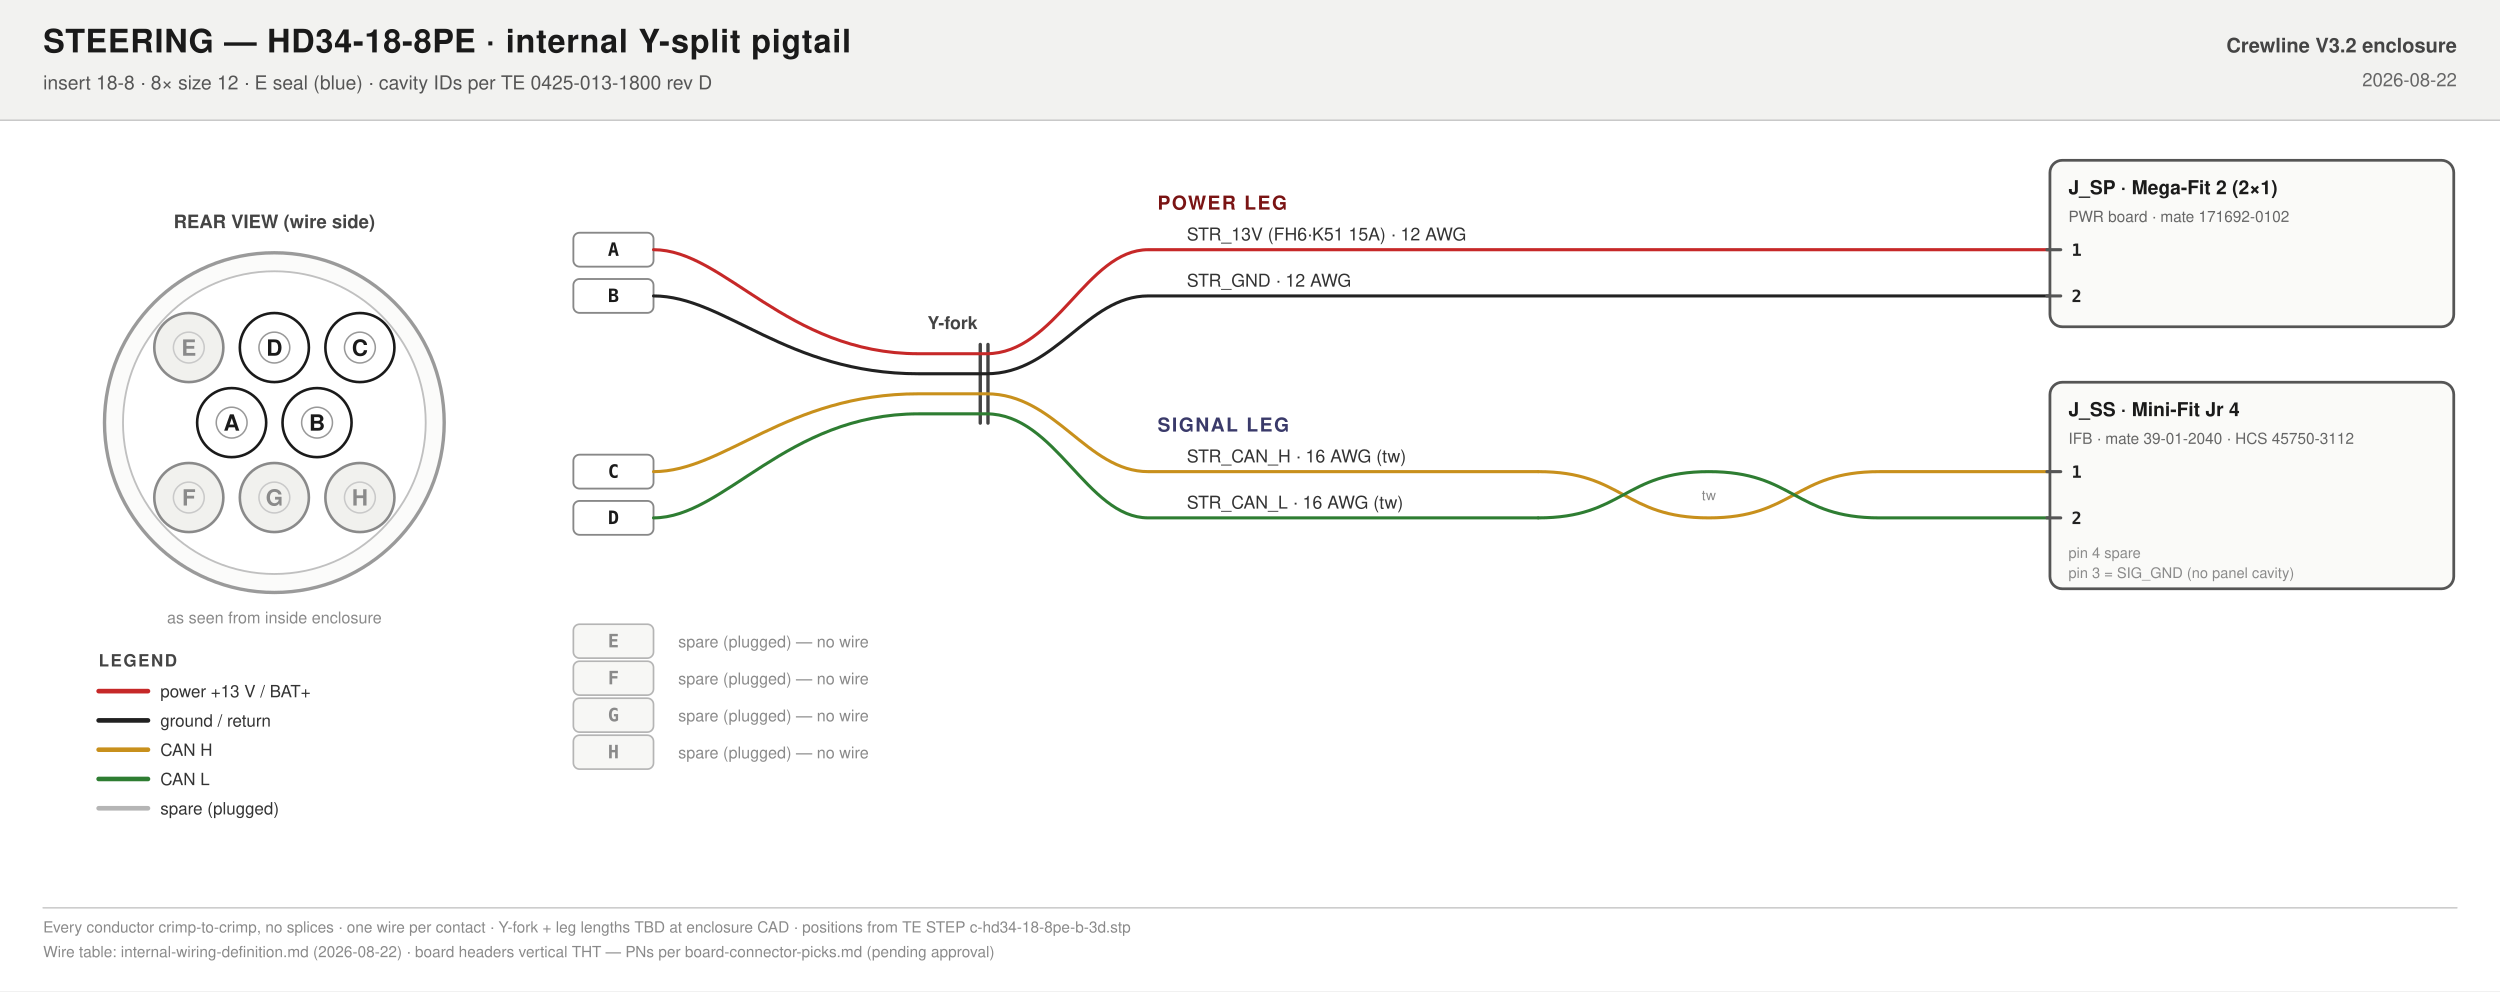
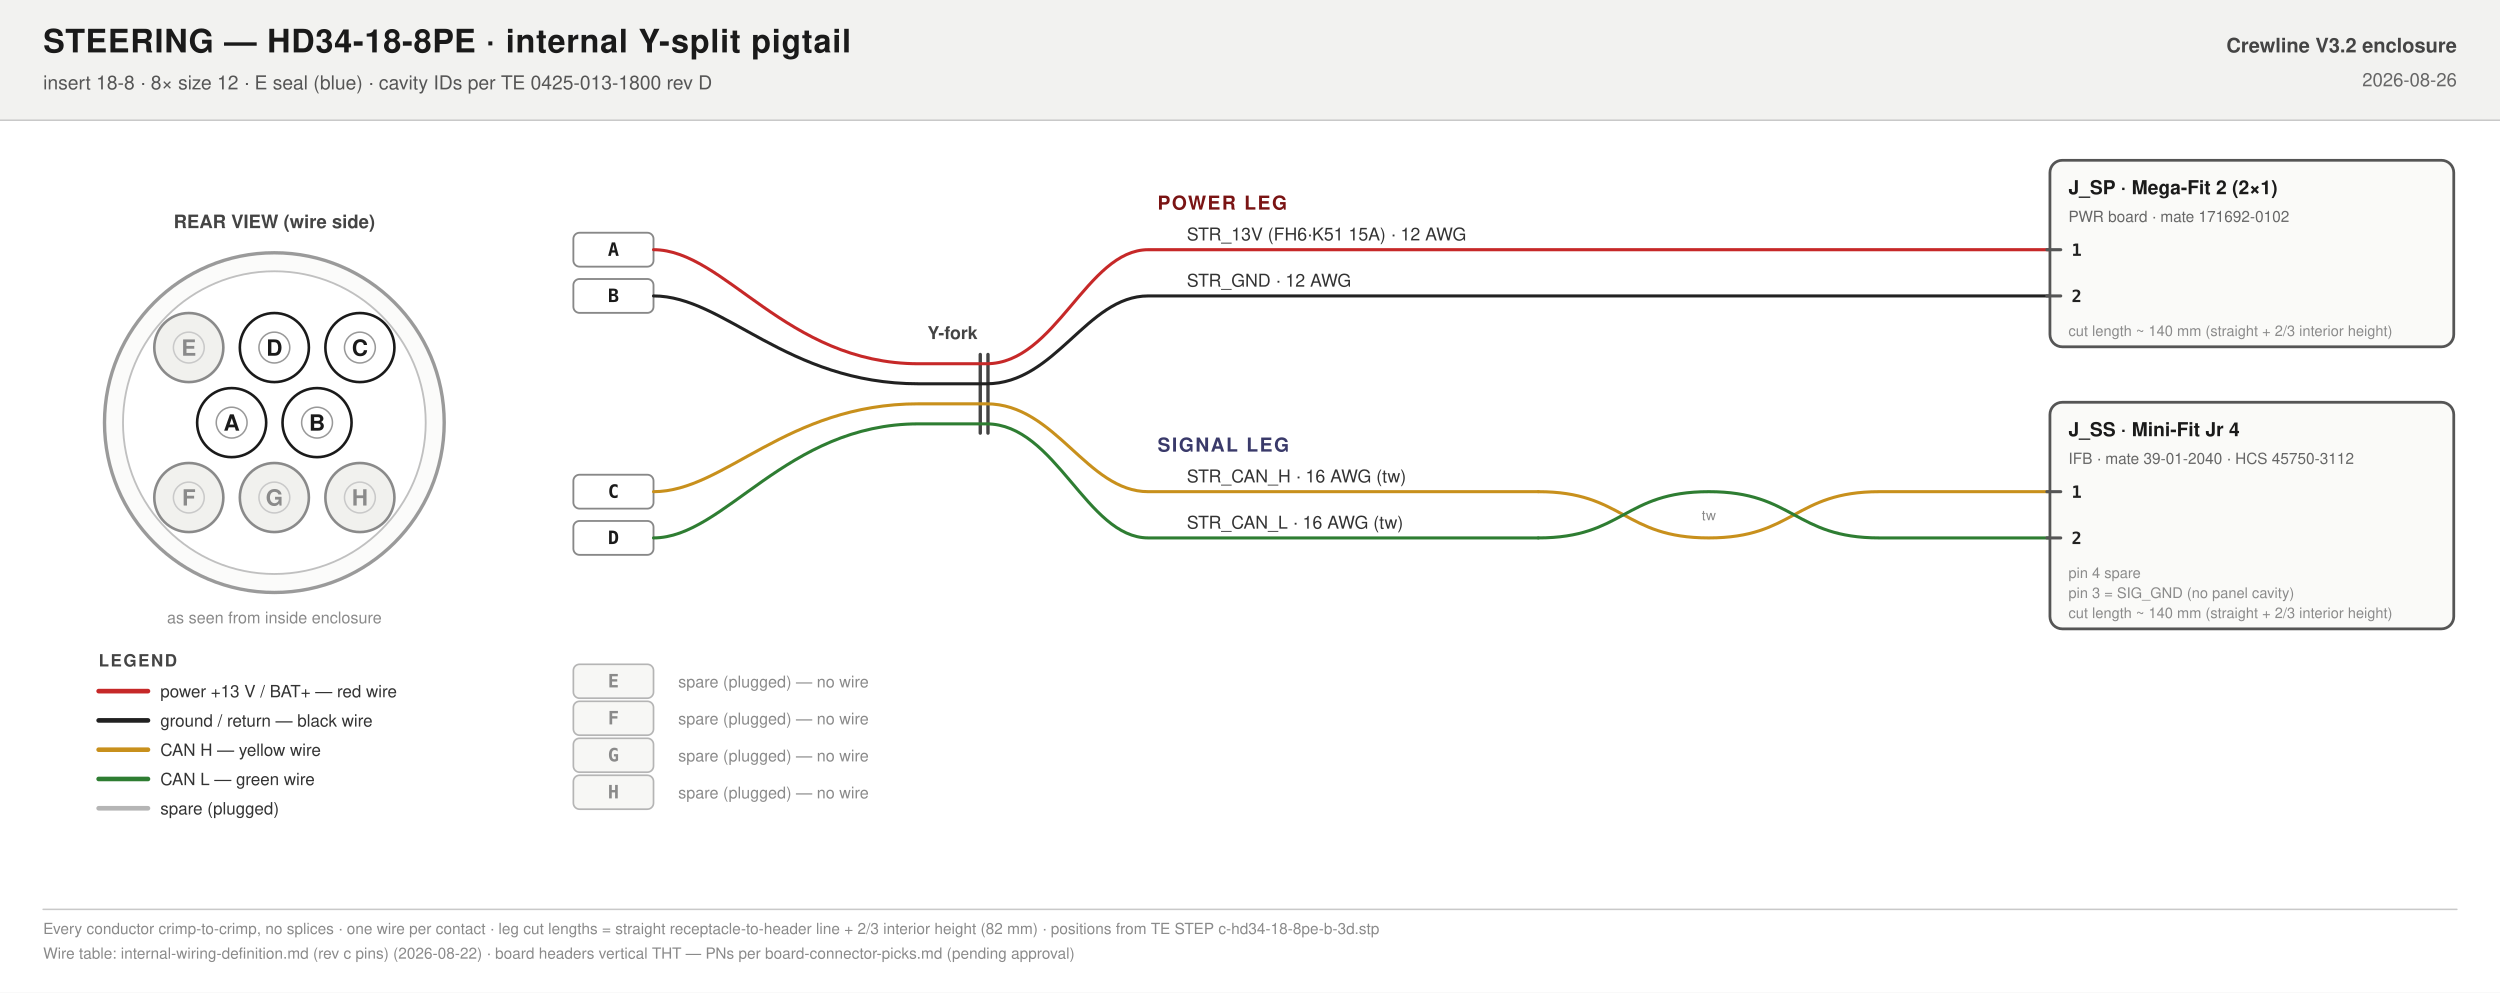
- <svg xmlns="http://www.w3.org/2000/svg" width="1622" height="643" viewBox="0 0 1622 643">
-   <rect x="0" y="0" width="1622" height="643" fill="#ffffff" />
+ <svg xmlns="http://www.w3.org/2000/svg" width="1622" height="644" viewBox="0 0 1622 644">
+   <rect x="0" y="0" width="1622" height="644" fill="#ffffff" />
  <rect x="0.0" y="0.0" width="1622.0" height="78.0" rx="0" stroke="none" fill="#f2f2f0" stroke-width="1.5" />
  <line x1="0.0" y1="78.0" x2="1622.0" y2="78.0" stroke="#c9c9c9" stroke-width="1" stroke-linecap="round" />
  <text x="28.0" y="34.0" font-family="Helvetica Neue, Helvetica, Arial, sans-serif" font-size="21" fill="#1a1a1a" text-anchor="start" font-weight="bold" letter-spacing="0.5">STEERING — HD34-18-8PE · internal Y-split pigtail</text>
  <text x="28.0" y="58.0" font-family="Helvetica Neue, Helvetica, Arial, sans-serif" font-size="12.5" fill="#555" text-anchor="start" font-weight="normal">insert 18-8 · 8× size 12 · E seal (blue) · cavity IDs per TE 0425-013-1800 rev D</text>
  <text x="1594.0" y="34.0" font-family="Helvetica Neue, Helvetica, Arial, sans-serif" font-size="13" fill="#444" text-anchor="end" font-weight="bold">Crewline V3.2 enclosure</text>
-   <text x="1594.0" y="56.0" font-family="Helvetica Neue, Helvetica, Arial, sans-serif" font-size="12" fill="#666" text-anchor="end" font-weight="normal">2026-08-22</text>
+   <text x="1594.0" y="56.0" font-family="Helvetica Neue, Helvetica, Arial, sans-serif" font-size="12" fill="#666" text-anchor="end" font-weight="normal">2026-08-26</text>
  <text x="178.0" y="148.0" font-family="Helvetica Neue, Helvetica, Arial, sans-serif" font-size="12" fill="#444" text-anchor="middle" font-weight="bold">REAR VIEW (wire side)</text>
  <circle cx="178.0" cy="274.2" r="110.2" stroke="#9a9a9a" fill="#fbfbfa" stroke-width="2.2" />
  <circle cx="178.0" cy="274.2" r="98.2" stroke="#c0c0c0" fill="#ffffff" stroke-width="1.2" />
  <circle cx="122.5" cy="225.5" r="22.4" stroke="#8a8a8a" fill="#f1f1ee" stroke-width="1.7" />
  <circle cx="122.5" cy="225.5" r="10.0" stroke="#c9c9c9" fill="none" stroke-width="1.0" />
  <text x="122.5" y="230.8" font-family="Helvetica Neue, Helvetica, Arial, sans-serif" font-size="14.5" fill="#8a8a8a" text-anchor="middle" font-weight="bold">E</text>
  <circle cx="178.0" cy="225.5" r="22.4" stroke="#1a1a1a" fill="#ffffff" stroke-width="1.7" />
  <circle cx="178.0" cy="225.5" r="10.0" stroke="#999" fill="none" stroke-width="1.0" />
  <text x="178.0" y="230.8" font-family="Helvetica Neue, Helvetica, Arial, sans-serif" font-size="14.5" fill="#1a1a1a" text-anchor="middle" font-weight="bold">D</text>
  <circle cx="233.5" cy="225.5" r="22.4" stroke="#1a1a1a" fill="#ffffff" stroke-width="1.7" />
  <circle cx="233.5" cy="225.5" r="10.0" stroke="#999" fill="none" stroke-width="1.0" />
  <text x="233.5" y="230.8" font-family="Helvetica Neue, Helvetica, Arial, sans-serif" font-size="14.5" fill="#1a1a1a" text-anchor="middle" font-weight="bold">C</text>
  <circle cx="150.3" cy="274.2" r="22.4" stroke="#1a1a1a" fill="#ffffff" stroke-width="1.7" />
  <circle cx="150.3" cy="274.2" r="10.0" stroke="#999" fill="none" stroke-width="1.0" />
  <text x="150.3" y="279.4" font-family="Helvetica Neue, Helvetica, Arial, sans-serif" font-size="14.5" fill="#1a1a1a" text-anchor="middle" font-weight="bold">A</text>
  <circle cx="205.7" cy="274.2" r="22.4" stroke="#1a1a1a" fill="#ffffff" stroke-width="1.7" />
  <circle cx="205.7" cy="274.2" r="10.0" stroke="#999" fill="none" stroke-width="1.0" />
  <text x="205.7" y="279.4" font-family="Helvetica Neue, Helvetica, Arial, sans-serif" font-size="14.5" fill="#1a1a1a" text-anchor="middle" font-weight="bold">B</text>
  <circle cx="122.5" cy="322.8" r="22.4" stroke="#8a8a8a" fill="#f1f1ee" stroke-width="1.7" />
  <circle cx="122.5" cy="322.8" r="10.0" stroke="#c9c9c9" fill="none" stroke-width="1.0" />
  <text x="122.5" y="328.0" font-family="Helvetica Neue, Helvetica, Arial, sans-serif" font-size="14.5" fill="#8a8a8a" text-anchor="middle" font-weight="bold">F</text>
  <circle cx="178.0" cy="322.8" r="22.4" stroke="#8a8a8a" fill="#f1f1ee" stroke-width="1.7" />
  <circle cx="178.0" cy="322.8" r="10.0" stroke="#c9c9c9" fill="none" stroke-width="1.0" />
  <text x="178.0" y="328.0" font-family="Helvetica Neue, Helvetica, Arial, sans-serif" font-size="14.5" fill="#8a8a8a" text-anchor="middle" font-weight="bold">G</text>
  <circle cx="233.5" cy="322.8" r="22.4" stroke="#8a8a8a" fill="#f1f1ee" stroke-width="1.7" />
  <circle cx="233.5" cy="322.8" r="10.0" stroke="#c9c9c9" fill="none" stroke-width="1.0" />
  <text x="233.5" y="328.0" font-family="Helvetica Neue, Helvetica, Arial, sans-serif" font-size="14.5" fill="#8a8a8a" text-anchor="middle" font-weight="bold">H</text>
  <text x="178.0" y="404.4" font-family="Helvetica Neue, Helvetica, Arial, sans-serif" font-size="10.5" fill="#8a8a8a" text-anchor="middle" font-weight="normal">as seen from inside enclosure</text>
  <text x="64.0" y="432.4" font-family="Helvetica Neue, Helvetica, Arial, sans-serif" font-size="11" fill="#444" text-anchor="start" font-weight="bold" letter-spacing="1">LEGEND</text>
  <line x1="64.0" y1="448.4" x2="96.0" y2="448.4" stroke="#c62828" stroke-width="3" stroke-linecap="round" />
-   <text x="104.0" y="452.4" font-family="Helvetica Neue, Helvetica, Arial, sans-serif" font-size="11" fill="#333" text-anchor="start" font-weight="normal">power +13 V / BAT+</text>
+   <text x="104.0" y="452.4" font-family="Helvetica Neue, Helvetica, Arial, sans-serif" font-size="11" fill="#333" text-anchor="start" font-weight="normal">power +13 V / BAT+ — red wire</text>
  <line x1="64.0" y1="467.4" x2="96.0" y2="467.4" stroke="#212121" stroke-width="3" stroke-linecap="round" />
-   <text x="104.0" y="471.4" font-family="Helvetica Neue, Helvetica, Arial, sans-serif" font-size="11" fill="#333" text-anchor="start" font-weight="normal">ground / return</text>
+   <text x="104.0" y="471.4" font-family="Helvetica Neue, Helvetica, Arial, sans-serif" font-size="11" fill="#333" text-anchor="start" font-weight="normal">ground / return — black wire</text>
  <line x1="64.0" y1="486.4" x2="96.0" y2="486.4" stroke="#c8901c" stroke-width="3" stroke-linecap="round" />
-   <text x="104.0" y="490.4" font-family="Helvetica Neue, Helvetica, Arial, sans-serif" font-size="11" fill="#333" text-anchor="start" font-weight="normal">CAN H</text>
+   <text x="104.0" y="490.4" font-family="Helvetica Neue, Helvetica, Arial, sans-serif" font-size="11" fill="#333" text-anchor="start" font-weight="normal">CAN H — yellow wire</text>
  <line x1="64.0" y1="505.4" x2="96.0" y2="505.4" stroke="#2e7d32" stroke-width="3" stroke-linecap="round" />
-   <text x="104.0" y="509.4" font-family="Helvetica Neue, Helvetica, Arial, sans-serif" font-size="11" fill="#333" text-anchor="start" font-weight="normal">CAN L</text>
+   <text x="104.0" y="509.4" font-family="Helvetica Neue, Helvetica, Arial, sans-serif" font-size="11" fill="#333" text-anchor="start" font-weight="normal">CAN L — green wire</text>
  <line x1="64.0" y1="524.4" x2="96.0" y2="524.4" stroke="#b5b5b5" stroke-width="3" stroke-linecap="round" />
  <text x="104.0" y="528.4" font-family="Helvetica Neue, Helvetica, Arial, sans-serif" font-size="11" fill="#333" text-anchor="start" font-weight="normal">spare (plugged)</text>
-   <line x1="636.0" y1="223.5" x2="636.0" y2="274.5" stroke="#444" stroke-width="2.2" stroke-linecap="round" />
-   <line x1="641.0" y1="223.5" x2="641.0" y2="274.5" stroke="#444" stroke-width="2.2" stroke-linecap="round" />
-   <text x="618.0" y="213.5" font-family="Helvetica Neue, Helvetica, Arial, sans-serif" font-size="11.5" fill="#444" text-anchor="middle" font-weight="bold">Y-fork</text>
+   <line x1="636.0" y1="230.0" x2="636.0" y2="281.0" stroke="#444" stroke-width="2.2" stroke-linecap="round" />
+   <line x1="641.0" y1="230.0" x2="641.0" y2="281.0" stroke="#444" stroke-width="2.2" stroke-linecap="round" />
+   <text x="618.0" y="220.0" font-family="Helvetica Neue, Helvetica, Arial, sans-serif" font-size="11.5" fill="#444" text-anchor="middle" font-weight="bold">Y-fork</text>
  <rect x="372.0" y="151.0" width="52.0" height="22.0" rx="4" stroke="#888" fill="#fff" stroke-width="1.2" />
  <text x="398.0" y="166.0" font-family="Menlo, Consolas, monospace" font-size="12" fill="#1a1a1a" text-anchor="middle" font-weight="bold">A</text>
-   <path d="M 424 162 C 470 162 510 229.5 596 229.5 L 640 229.5 C 685 229.5 705 162 745 162 L 1330 162" stroke="#c62828" stroke-width="2.0" fill="none" stroke-linecap="round" stroke-linejoin="round" />
+   <path d="M 424 162 C 470 162 510 236.0 596 236.0 L 640 236.0 C 685 236.0 705 162 745 162 L 1330 162" stroke="#c62828" stroke-width="2.0" fill="none" stroke-linecap="round" stroke-linejoin="round" />
  <text x="770.0" y="156.0" font-family="Helvetica Neue, Helvetica, Arial, sans-serif" font-size="11.5" fill="#333" text-anchor="start" font-weight="normal">STR_13V (FH6·K51 15A) · 12 AWG</text>
  <rect x="372.0" y="181.0" width="52.0" height="22.0" rx="4" stroke="#888" fill="#fff" stroke-width="1.2" />
  <text x="398.0" y="196.0" font-family="Menlo, Consolas, monospace" font-size="12" fill="#1a1a1a" text-anchor="middle" font-weight="bold">B</text>
-   <path d="M 424 192 C 470 192 510 242.5 596 242.5 L 640 242.5 C 685 242.5 705 192 745 192 L 1330 192" stroke="#212121" stroke-width="2.0" fill="none" stroke-linecap="round" stroke-linejoin="round" />
+   <path d="M 424 192 C 470 192 510 249.0 596 249.0 L 640 249.0 C 685 249.0 705 192 745 192 L 1330 192" stroke="#212121" stroke-width="2.0" fill="none" stroke-linecap="round" stroke-linejoin="round" />
  <text x="770.0" y="186.0" font-family="Helvetica Neue, Helvetica, Arial, sans-serif" font-size="11.5" fill="#333" text-anchor="start" font-weight="normal">STR_GND · 12 AWG</text>
-   <rect x="372.0" y="295.0" width="52.0" height="22.0" rx="4" stroke="#888" fill="#fff" stroke-width="1.2" />
-   <text x="398.0" y="310.0" font-family="Menlo, Consolas, monospace" font-size="12" fill="#1a1a1a" text-anchor="middle" font-weight="bold">C</text>
-   <path d="M 424 306 C 470 306 510 255.5 596 255.5 L 640 255.5 C 685 255.5 705 306 745 306 L 998 306" stroke="#c8901c" stroke-width="2.0" fill="none" stroke-linecap="round" stroke-linejoin="round" />
-   <text x="770.0" y="300.0" font-family="Helvetica Neue, Helvetica, Arial, sans-serif" font-size="11.5" fill="#333" text-anchor="start" font-weight="normal">STR_CAN_H · 16 AWG (tw)</text>
-   <rect x="372.0" y="325.0" width="52.0" height="22.0" rx="4" stroke="#888" fill="#fff" stroke-width="1.2" />
-   <text x="398.0" y="340.0" font-family="Menlo, Consolas, monospace" font-size="12" fill="#1a1a1a" text-anchor="middle" font-weight="bold">D</text>
-   <path d="M 424 336 C 470 336 510 268.5 596 268.5 L 640 268.5 C 685 268.5 705 336 745 336 L 998 336" stroke="#2e7d32" stroke-width="2.0" fill="none" stroke-linecap="round" stroke-linejoin="round" />
-   <text x="770.0" y="330.0" font-family="Helvetica Neue, Helvetica, Arial, sans-serif" font-size="11.5" fill="#333" text-anchor="start" font-weight="normal">STR_CAN_L · 16 AWG (tw)</text>
-   <path d="M 998 306 C 1053.333 306 1053.333 336 1108.667 336 C 1164.0 336 1164.0 306 1219.333 306 L 1330 306" stroke="#c8901c" stroke-width="2.0" fill="none" stroke-linecap="round" stroke-linejoin="round" />
-   <path d="M 998 336 C 1053.333 336 1053.333 306 1108.667 306 C 1164.0 306 1164.0 336 1219.333 336 L 1330 336" stroke="#2e7d32" stroke-width="2.0" fill="none" stroke-linecap="round" stroke-linejoin="round" />
-   <text x="1108.7" y="324.5" font-family="Helvetica Neue, Helvetica, Arial, sans-serif" font-size="9" fill="#8a8a8a" text-anchor="middle" font-weight="normal">tw</text>
+   <rect x="372.0" y="308.0" width="52.0" height="22.0" rx="4" stroke="#888" fill="#fff" stroke-width="1.2" />
+   <text x="398.0" y="323.0" font-family="Menlo, Consolas, monospace" font-size="12" fill="#1a1a1a" text-anchor="middle" font-weight="bold">C</text>
+   <path d="M 424 319 C 470 319 510 262.0 596 262.0 L 640 262.0 C 685 262.0 705 319 745 319 L 998 319" stroke="#c8901c" stroke-width="2.0" fill="none" stroke-linecap="round" stroke-linejoin="round" />
+   <text x="770.0" y="313.0" font-family="Helvetica Neue, Helvetica, Arial, sans-serif" font-size="11.5" fill="#333" text-anchor="start" font-weight="normal">STR_CAN_H · 16 AWG (tw)</text>
+   <rect x="372.0" y="338.0" width="52.0" height="22.0" rx="4" stroke="#888" fill="#fff" stroke-width="1.2" />
+   <text x="398.0" y="353.0" font-family="Menlo, Consolas, monospace" font-size="12" fill="#1a1a1a" text-anchor="middle" font-weight="bold">D</text>
+   <path d="M 424 349 C 470 349 510 275.0 596 275.0 L 640 275.0 C 685 275.0 705 349 745 349 L 998 349" stroke="#2e7d32" stroke-width="2.0" fill="none" stroke-linecap="round" stroke-linejoin="round" />
+   <text x="770.0" y="343.0" font-family="Helvetica Neue, Helvetica, Arial, sans-serif" font-size="11.5" fill="#333" text-anchor="start" font-weight="normal">STR_CAN_L · 16 AWG (tw)</text>
+   <path d="M 998 319 C 1053.333 319 1053.333 349 1108.667 349 C 1164.0 349 1164.0 319 1219.333 319 L 1330 319" stroke="#c8901c" stroke-width="2.0" fill="none" stroke-linecap="round" stroke-linejoin="round" />
+   <path d="M 998 349 C 1053.333 349 1053.333 319 1108.667 319 C 1164.0 319 1164.0 349 1219.333 349 L 1330 349" stroke="#2e7d32" stroke-width="2.0" fill="none" stroke-linecap="round" stroke-linejoin="round" />
+   <text x="1108.7" y="337.5" font-family="Helvetica Neue, Helvetica, Arial, sans-serif" font-size="9" fill="#8a8a8a" text-anchor="middle" font-weight="normal">tw</text>
  <text x="751.0" y="136.0" font-family="Helvetica Neue, Helvetica, Arial, sans-serif" font-size="12.5" fill="#7a1414" text-anchor="start" font-weight="bold" letter-spacing="1">POWER LEG</text>
-   <text x="751.0" y="280.0" font-family="Helvetica Neue, Helvetica, Arial, sans-serif" font-size="12.5" fill="#3a3a6a" text-anchor="start" font-weight="bold" letter-spacing="1">SIGNAL LEG</text>
-   <rect x="1330.0" y="104.0" width="262.0" height="108.0" rx="8" stroke="#555" fill="#fafaf8" stroke-width="1.8" />
+   <text x="751.0" y="293.0" font-family="Helvetica Neue, Helvetica, Arial, sans-serif" font-size="12.5" fill="#3a3a6a" text-anchor="start" font-weight="bold" letter-spacing="1">SIGNAL LEG</text>
+   <rect x="1330.0" y="104.0" width="262.0" height="121.0" rx="8" stroke="#555" fill="#fafaf8" stroke-width="1.8" />
  <text x="1342.0" y="126.0" font-family="Helvetica Neue, Helvetica, Arial, sans-serif" font-size="12.5" fill="#1a1a1a" text-anchor="start" font-weight="bold">J_SP · Mega-Fit 2 (2×1)</text>
  <text x="1342.0" y="144.0" font-family="Helvetica Neue, Helvetica, Arial, sans-serif" font-size="10" fill="#666" text-anchor="start" font-weight="normal">PWR board · mate 171692-0102</text>
+   <text x="1342.0" y="218.0" font-family="Helvetica Neue, Helvetica, Arial, sans-serif" font-size="9.5" fill="#8a8a8a" text-anchor="start" font-weight="normal">cut length ~ 140 mm (straight + 2/3 interior height)</text>
  <line x1="1328.0" y1="162.0" x2="1337.0" y2="162.0" stroke="#555" stroke-width="2" stroke-linecap="round" />
  <text x="1344.0" y="166.0" font-family="Menlo, Consolas, monospace" font-size="11" fill="#222" text-anchor="start" font-weight="bold">1</text>
  <line x1="1328.0" y1="192.0" x2="1337.0" y2="192.0" stroke="#555" stroke-width="2" stroke-linecap="round" />
  <text x="1344.0" y="196.0" font-family="Menlo, Consolas, monospace" font-size="11" fill="#222" text-anchor="start" font-weight="bold">2</text>
-   <rect x="1330.0" y="248.0" width="262.0" height="134.0" rx="8" stroke="#555" fill="#fafaf8" stroke-width="1.8" />
-   <text x="1342.0" y="270.0" font-family="Helvetica Neue, Helvetica, Arial, sans-serif" font-size="12.5" fill="#1a1a1a" text-anchor="start" font-weight="bold">J_SS · Mini-Fit Jr 4</text>
-   <text x="1342.0" y="288.0" font-family="Helvetica Neue, Helvetica, Arial, sans-serif" font-size="10" fill="#666" text-anchor="start" font-weight="normal">IFB · mate 39-01-2040 · HCS 45750-3112</text>
-   <text x="1342.0" y="362.0" font-family="Helvetica Neue, Helvetica, Arial, sans-serif" font-size="9.5" fill="#8a8a8a" text-anchor="start" font-weight="normal">pin 4 spare</text>
-   <text x="1342.0" y="375.0" font-family="Helvetica Neue, Helvetica, Arial, sans-serif" font-size="9.5" fill="#8a8a8a" text-anchor="start" font-weight="normal">pin 3 = SIG_GND (no panel cavity)</text>
-   <line x1="1328.0" y1="306.0" x2="1337.0" y2="306.0" stroke="#555" stroke-width="2" stroke-linecap="round" />
-   <text x="1344.0" y="310.0" font-family="Menlo, Consolas, monospace" font-size="11" fill="#222" text-anchor="start" font-weight="bold">1</text>
-   <line x1="1328.0" y1="336.0" x2="1337.0" y2="336.0" stroke="#555" stroke-width="2" stroke-linecap="round" />
-   <text x="1344.0" y="340.0" font-family="Menlo, Consolas, monospace" font-size="11" fill="#222" text-anchor="start" font-weight="bold">2</text>
-   <rect x="372.0" y="405.0" width="52.0" height="22.0" rx="4" stroke="#b5b5b5" fill="#f7f7f5" stroke-width="1.1" />
-   <text x="398.0" y="420.0" font-family="Menlo, Consolas, monospace" font-size="12" fill="#8a8a8a" text-anchor="middle" font-weight="bold">E</text>
-   <text x="440.0" y="420.0" font-family="Helvetica Neue, Helvetica, Arial, sans-serif" font-size="10.5" fill="#8a8a8a" text-anchor="start" font-weight="normal">spare (plugged) — no wire</text>
-   <rect x="372.0" y="429.0" width="52.0" height="22.0" rx="4" stroke="#b5b5b5" fill="#f7f7f5" stroke-width="1.1" />
-   <text x="398.0" y="444.0" font-family="Menlo, Consolas, monospace" font-size="12" fill="#8a8a8a" text-anchor="middle" font-weight="bold">F</text>
-   <text x="440.0" y="444.0" font-family="Helvetica Neue, Helvetica, Arial, sans-serif" font-size="10.5" fill="#8a8a8a" text-anchor="start" font-weight="normal">spare (plugged) — no wire</text>
-   <rect x="372.0" y="453.0" width="52.0" height="22.0" rx="4" stroke="#b5b5b5" fill="#f7f7f5" stroke-width="1.1" />
-   <text x="398.0" y="468.0" font-family="Menlo, Consolas, monospace" font-size="12" fill="#8a8a8a" text-anchor="middle" font-weight="bold">G</text>
-   <text x="440.0" y="468.0" font-family="Helvetica Neue, Helvetica, Arial, sans-serif" font-size="10.5" fill="#8a8a8a" text-anchor="start" font-weight="normal">spare (plugged) — no wire</text>
-   <rect x="372.0" y="477.0" width="52.0" height="22.0" rx="4" stroke="#b5b5b5" fill="#f7f7f5" stroke-width="1.1" />
-   <text x="398.0" y="492.0" font-family="Menlo, Consolas, monospace" font-size="12" fill="#8a8a8a" text-anchor="middle" font-weight="bold">H</text>
-   <text x="440.0" y="492.0" font-family="Helvetica Neue, Helvetica, Arial, sans-serif" font-size="10.5" fill="#8a8a8a" text-anchor="start" font-weight="normal">spare (plugged) — no wire</text>
-   <line x1="28.0" y1="589.0" x2="1594.0" y2="589.0" stroke="#c9c9c9" stroke-width="1" stroke-linecap="round" />
-   <text x="28.0" y="605.0" font-family="Helvetica Neue, Helvetica, Arial, sans-serif" font-size="10" fill="#8a8a8a" text-anchor="start" font-weight="normal">Every conductor crimp-to-crimp, no splices · one wire per contact · Y-fork + leg lengths TBD at enclosure CAD · positions from TE STEP c-hd34-18-8pe-b-3d.stp</text>
-   <text x="28.0" y="621.0" font-family="Helvetica Neue, Helvetica, Arial, sans-serif" font-size="10" fill="#8a8a8a" text-anchor="start" font-weight="normal">Wire table: internal-wiring-definition.md (2026-08-22) · board headers vertical THT — PNs per board-connector-picks.md (pending approval)</text>
+   <rect x="1330.0" y="261.0" width="262.0" height="147.0" rx="8" stroke="#555" fill="#fafaf8" stroke-width="1.8" />
+   <text x="1342.0" y="283.0" font-family="Helvetica Neue, Helvetica, Arial, sans-serif" font-size="12.5" fill="#1a1a1a" text-anchor="start" font-weight="bold">J_SS · Mini-Fit Jr 4</text>
+   <text x="1342.0" y="301.0" font-family="Helvetica Neue, Helvetica, Arial, sans-serif" font-size="10" fill="#666" text-anchor="start" font-weight="normal">IFB · mate 39-01-2040 · HCS 45750-3112</text>
+   <text x="1342.0" y="375.0" font-family="Helvetica Neue, Helvetica, Arial, sans-serif" font-size="9.5" fill="#8a8a8a" text-anchor="start" font-weight="normal">pin 4 spare</text>
+   <text x="1342.0" y="388.0" font-family="Helvetica Neue, Helvetica, Arial, sans-serif" font-size="9.5" fill="#8a8a8a" text-anchor="start" font-weight="normal">pin 3 = SIG_GND (no panel cavity)</text>
+   <text x="1342.0" y="401.0" font-family="Helvetica Neue, Helvetica, Arial, sans-serif" font-size="9.5" fill="#8a8a8a" text-anchor="start" font-weight="normal">cut length ~ 140 mm (straight + 2/3 interior height)</text>
+   <line x1="1328.0" y1="319.0" x2="1337.0" y2="319.0" stroke="#555" stroke-width="2" stroke-linecap="round" />
+   <text x="1344.0" y="323.0" font-family="Menlo, Consolas, monospace" font-size="11" fill="#222" text-anchor="start" font-weight="bold">1</text>
+   <line x1="1328.0" y1="349.0" x2="1337.0" y2="349.0" stroke="#555" stroke-width="2" stroke-linecap="round" />
+   <text x="1344.0" y="353.0" font-family="Menlo, Consolas, monospace" font-size="11" fill="#222" text-anchor="start" font-weight="bold">2</text>
+   <rect x="372.0" y="431.0" width="52.0" height="22.0" rx="4" stroke="#b5b5b5" fill="#f7f7f5" stroke-width="1.1" />
+   <text x="398.0" y="446.0" font-family="Menlo, Consolas, monospace" font-size="12" fill="#8a8a8a" text-anchor="middle" font-weight="bold">E</text>
+   <text x="440.0" y="446.0" font-family="Helvetica Neue, Helvetica, Arial, sans-serif" font-size="10.5" fill="#8a8a8a" text-anchor="start" font-weight="normal">spare (plugged) — no wire</text>
+   <rect x="372.0" y="455.0" width="52.0" height="22.0" rx="4" stroke="#b5b5b5" fill="#f7f7f5" stroke-width="1.1" />
+   <text x="398.0" y="470.0" font-family="Menlo, Consolas, monospace" font-size="12" fill="#8a8a8a" text-anchor="middle" font-weight="bold">F</text>
+   <text x="440.0" y="470.0" font-family="Helvetica Neue, Helvetica, Arial, sans-serif" font-size="10.5" fill="#8a8a8a" text-anchor="start" font-weight="normal">spare (plugged) — no wire</text>
+   <rect x="372.0" y="479.0" width="52.0" height="22.0" rx="4" stroke="#b5b5b5" fill="#f7f7f5" stroke-width="1.1" />
+   <text x="398.0" y="494.0" font-family="Menlo, Consolas, monospace" font-size="12" fill="#8a8a8a" text-anchor="middle" font-weight="bold">G</text>
+   <text x="440.0" y="494.0" font-family="Helvetica Neue, Helvetica, Arial, sans-serif" font-size="10.5" fill="#8a8a8a" text-anchor="start" font-weight="normal">spare (plugged) — no wire</text>
+   <rect x="372.0" y="503.0" width="52.0" height="22.0" rx="4" stroke="#b5b5b5" fill="#f7f7f5" stroke-width="1.1" />
+   <text x="398.0" y="518.0" font-family="Menlo, Consolas, monospace" font-size="12" fill="#8a8a8a" text-anchor="middle" font-weight="bold">H</text>
+   <text x="440.0" y="518.0" font-family="Helvetica Neue, Helvetica, Arial, sans-serif" font-size="10.5" fill="#8a8a8a" text-anchor="start" font-weight="normal">spare (plugged) — no wire</text>
+   <line x1="28.0" y1="590.0" x2="1594.0" y2="590.0" stroke="#c9c9c9" stroke-width="1" stroke-linecap="round" />
+   <text x="28.0" y="606.0" font-family="Helvetica Neue, Helvetica, Arial, sans-serif" font-size="10" fill="#8a8a8a" text-anchor="start" font-weight="normal">Every conductor crimp-to-crimp, no splices · one wire per contact · leg cut lengths = straight receptacle-to-header line + 2/3 interior height (82 mm) · positions from TE STEP c-hd34-18-8pe-b-3d.stp</text>
+   <text x="28.0" y="622.0" font-family="Helvetica Neue, Helvetica, Arial, sans-serif" font-size="10" fill="#8a8a8a" text-anchor="start" font-weight="normal">Wire table: internal-wiring-definition.md (rev c pins) (2026-08-22) · board headers vertical THT — PNs per board-connector-picks.md (pending approval)</text>
</svg>
